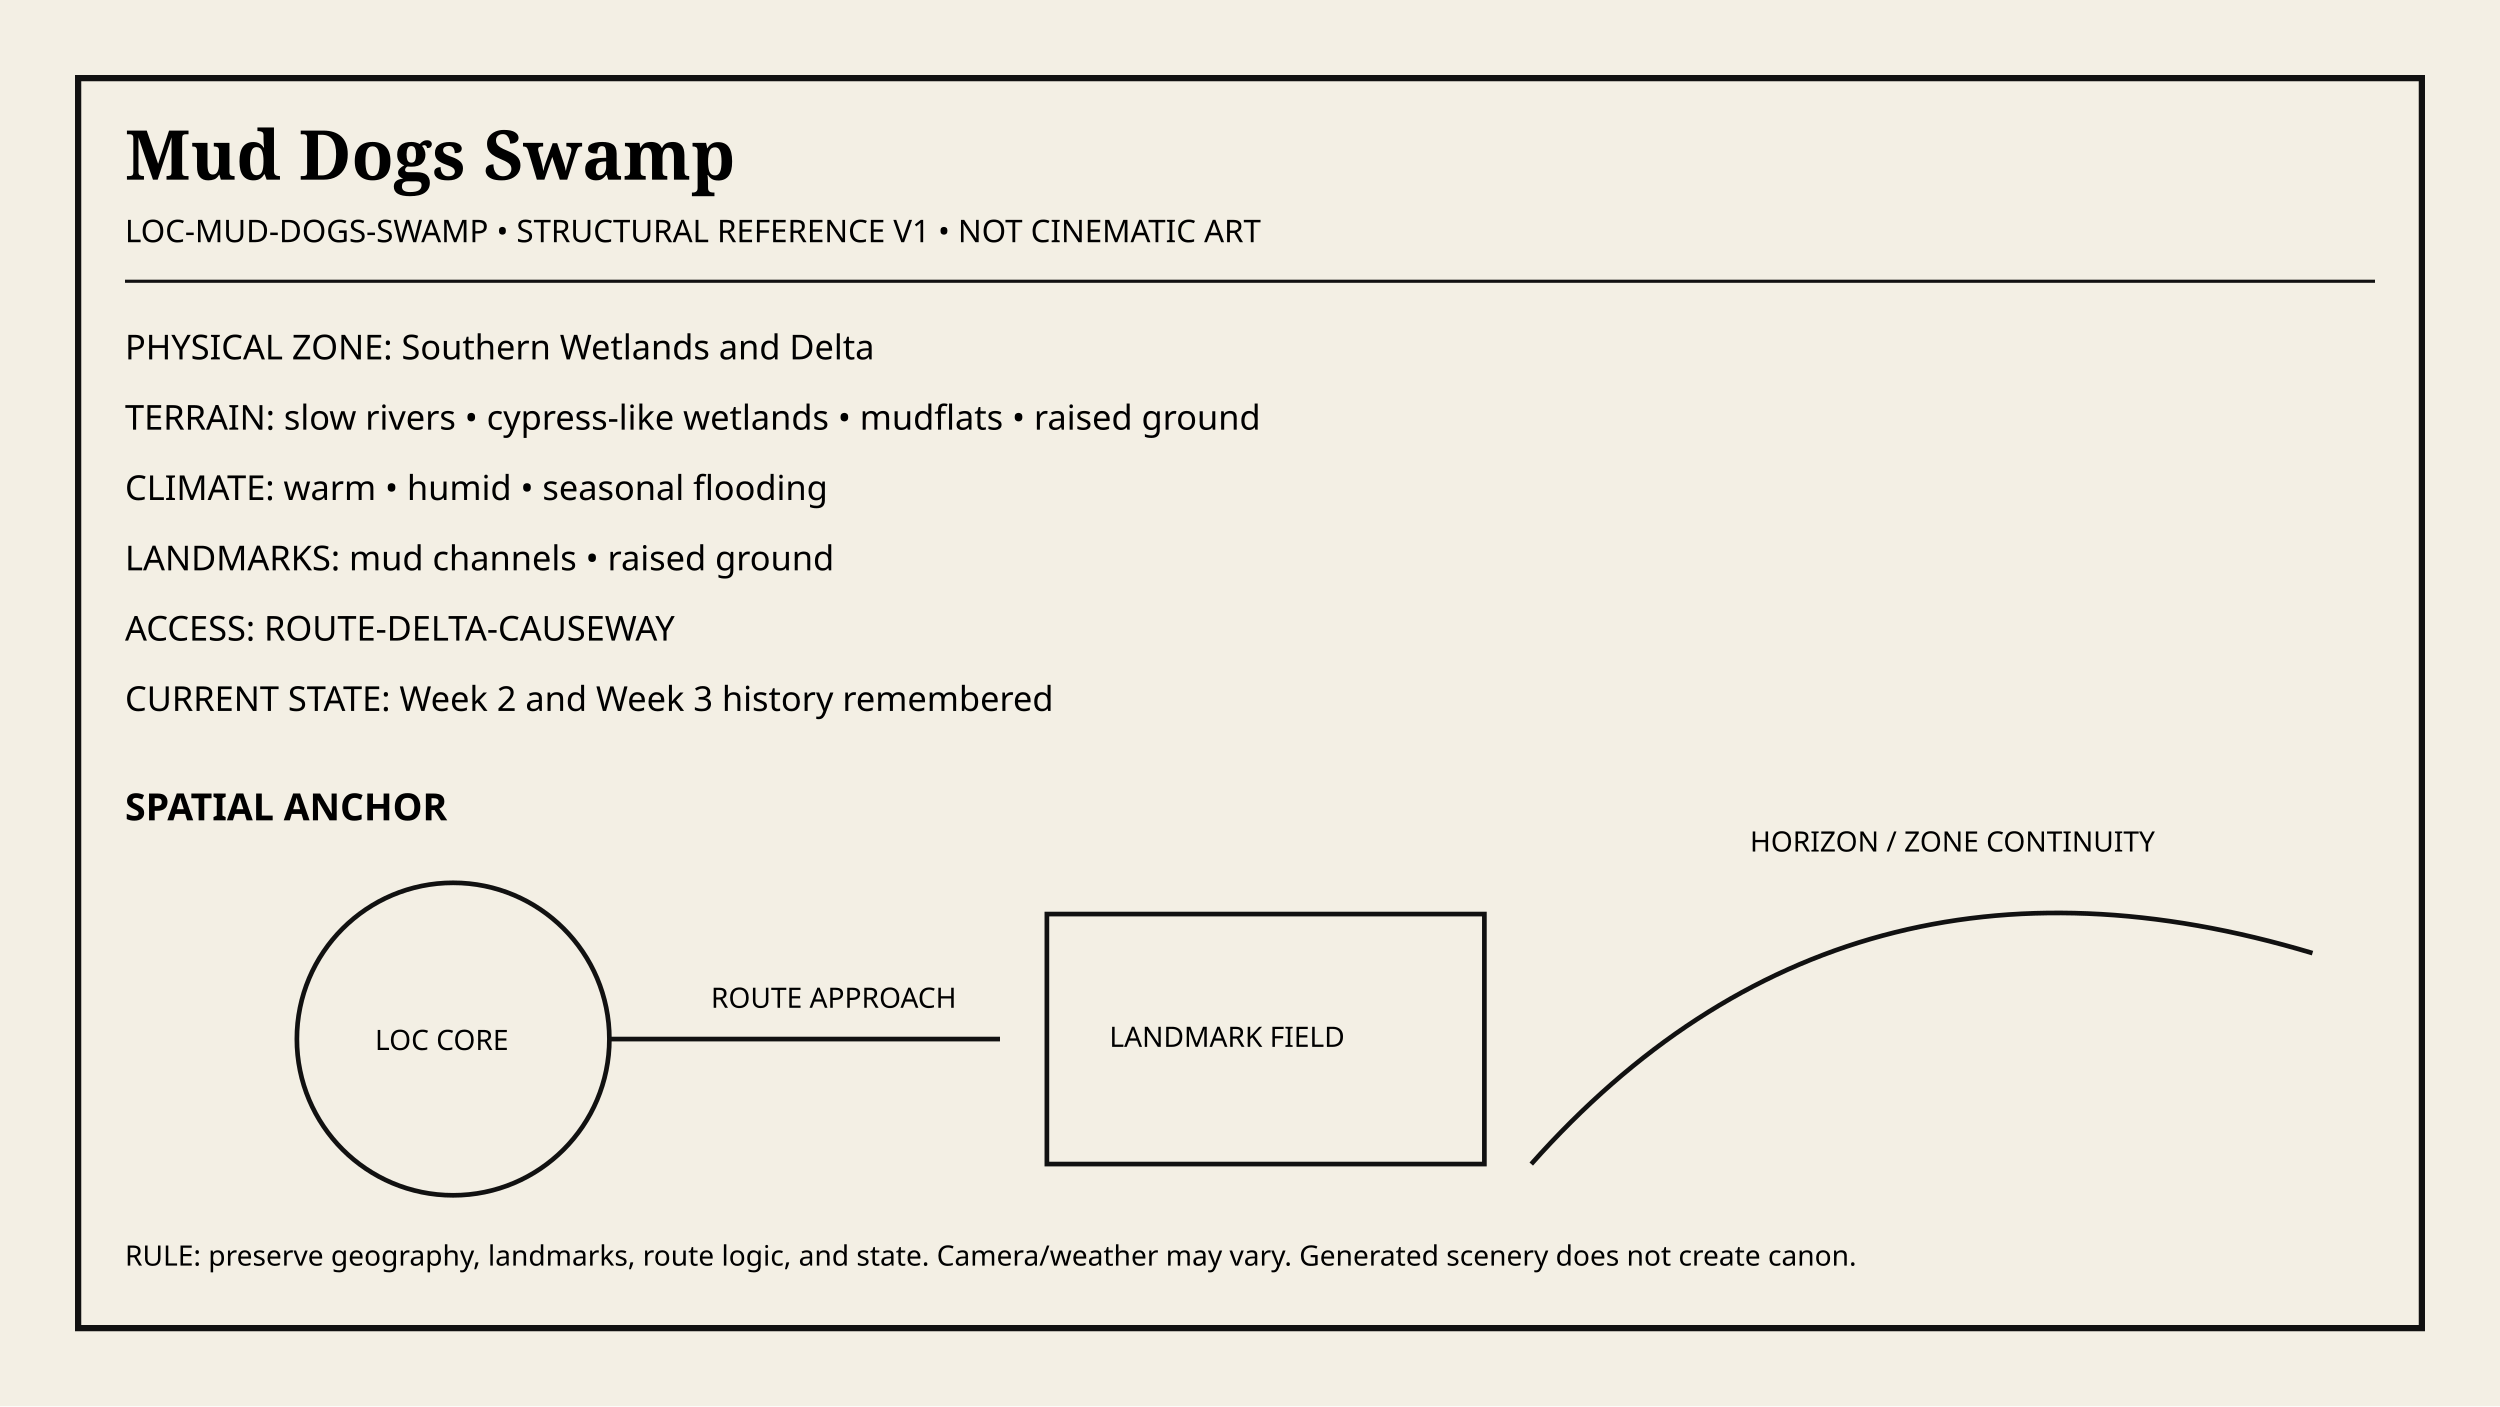
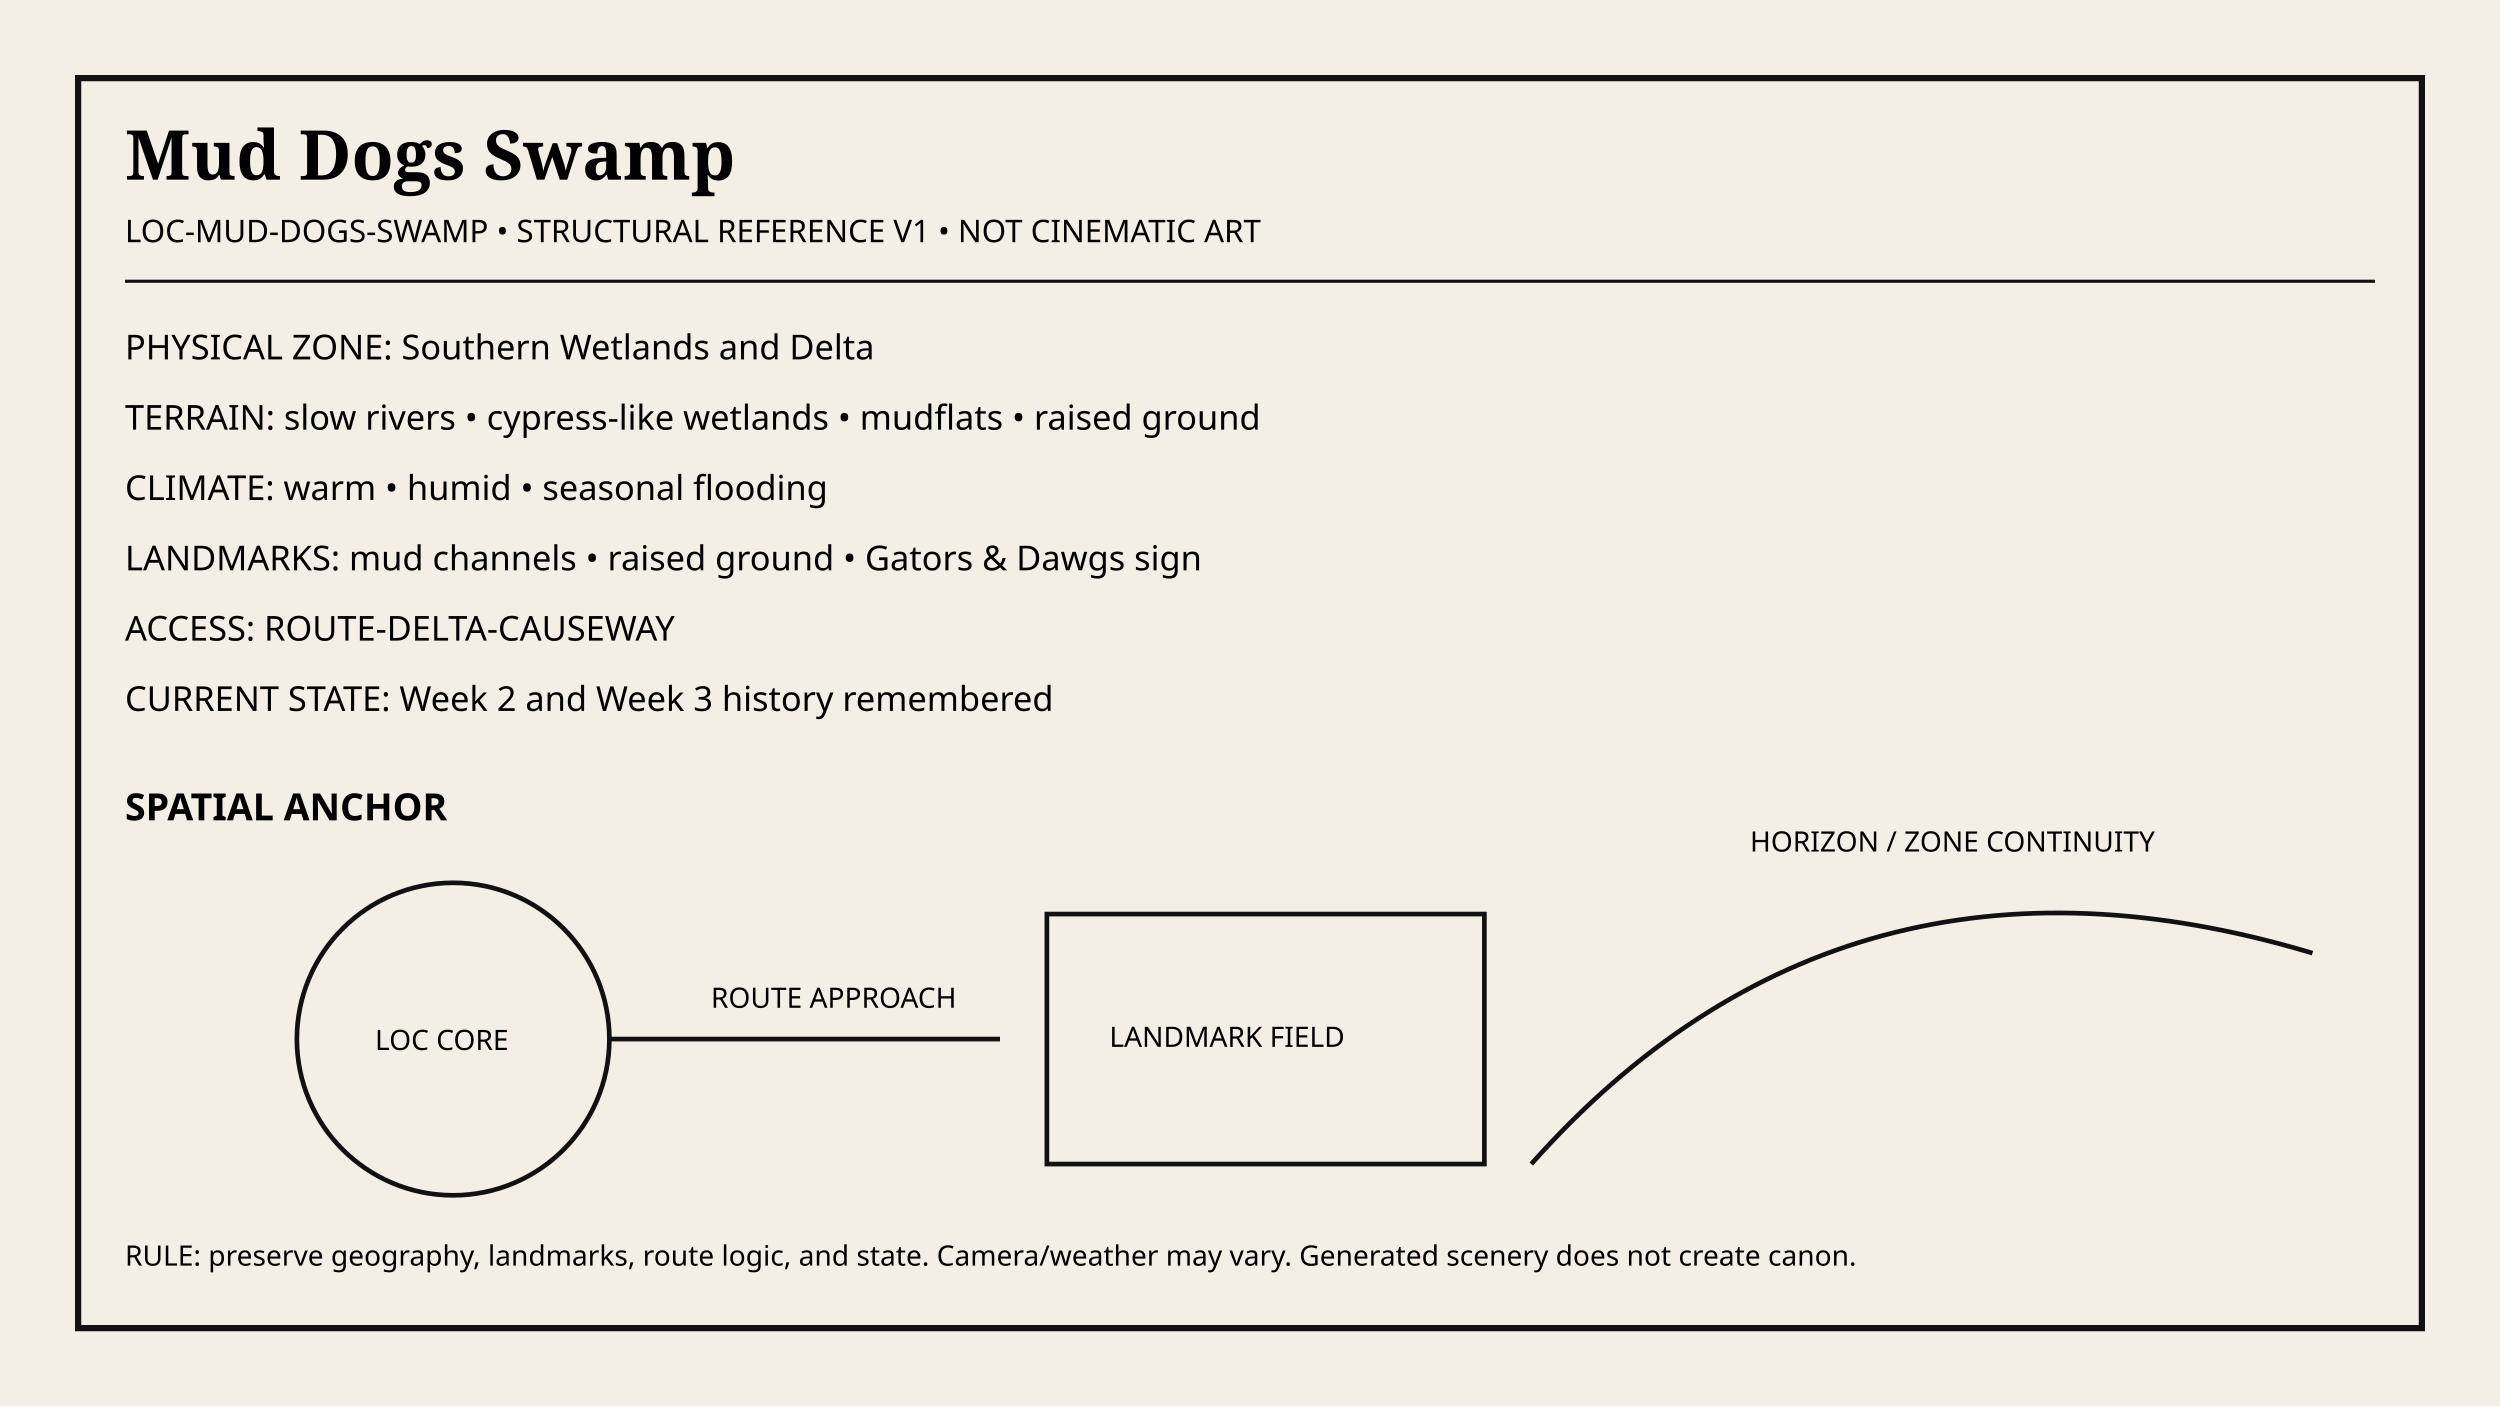
<svg xmlns="http://www.w3.org/2000/svg" width="1600" height="900" viewBox="0 0 1600 900">
  <rect width="1600" height="900" fill="#f3efe4" />
  <rect x="50" y="50" width="1500" height="800" fill="none" stroke="#111" stroke-width="4" />
  <text x="80" y="115" font-family="serif" font-size="44" font-weight="700">Mud Dogs Swamp</text>
  <text x="80" y="155" font-family="sans-serif" font-size="20">LOC-MUD-DOGS-SWAMP • STRUCTURAL REFERENCE V1 • NOT CINEMATIC ART</text>
  <line x1="80" y1="180" x2="1520" y2="180" stroke="#111" stroke-width="2" />
  <text x="80" y="230" font-family="sans-serif" font-size="22">PHYSICAL ZONE: Southern Wetlands and Delta</text>
  <text x="80" y="275" font-family="sans-serif" font-size="22">TERRAIN: slow rivers • cypress-like wetlands • mudflats • raised ground</text>
  <text x="80" y="320" font-family="sans-serif" font-size="22">CLIMATE: warm • humid • seasonal flooding</text>
-   <text x="80" y="365" font-family="sans-serif" font-size="22">LANDMARKS: mud channels • raised ground</text>
+   <text x="80" y="365" font-family="sans-serif" font-size="22">LANDMARKS: mud channels • raised ground • Gators &amp; Dawgs sign</text>
  <text x="80" y="410" font-family="sans-serif" font-size="22">ACCESS: ROUTE-DELTA-CAUSEWAY</text>
  <text x="80" y="455" font-family="sans-serif" font-size="22">CURRENT STATE: Week 2 and Week 3 history remembered</text>
  <text x="80" y="525" font-family="sans-serif" font-size="24" font-weight="700">SPATIAL ANCHOR</text>
  <circle cx="290" cy="665" r="100" fill="none" stroke="#111" stroke-width="3" />
  <text x="240" y="672" font-family="sans-serif" font-size="18">LOC CORE</text>
  <line x1="390" y1="665" x2="640" y2="665" stroke="#111" stroke-width="3" />
  <text x="455" y="645" font-family="sans-serif" font-size="18">ROUTE APPROACH</text>
  <rect x="670" y="585" width="280" height="160" fill="none" stroke="#111" stroke-width="3" />
  <text x="710" y="670" font-family="sans-serif" font-size="18">LANDMARK FIELD</text>
  <path d="M980 745 Q1180 520 1480 610" fill="none" stroke="#111" stroke-width="3" />
  <text x="1120" y="545" font-family="sans-serif" font-size="18">HORIZON / ZONE CONTINUITY</text>
  <text x="80" y="810" font-family="sans-serif" font-size="18">RULE: preserve geography, landmarks, route logic, and state. Camera/weather may vary. Generated scenery does not create canon.</text>
</svg>
